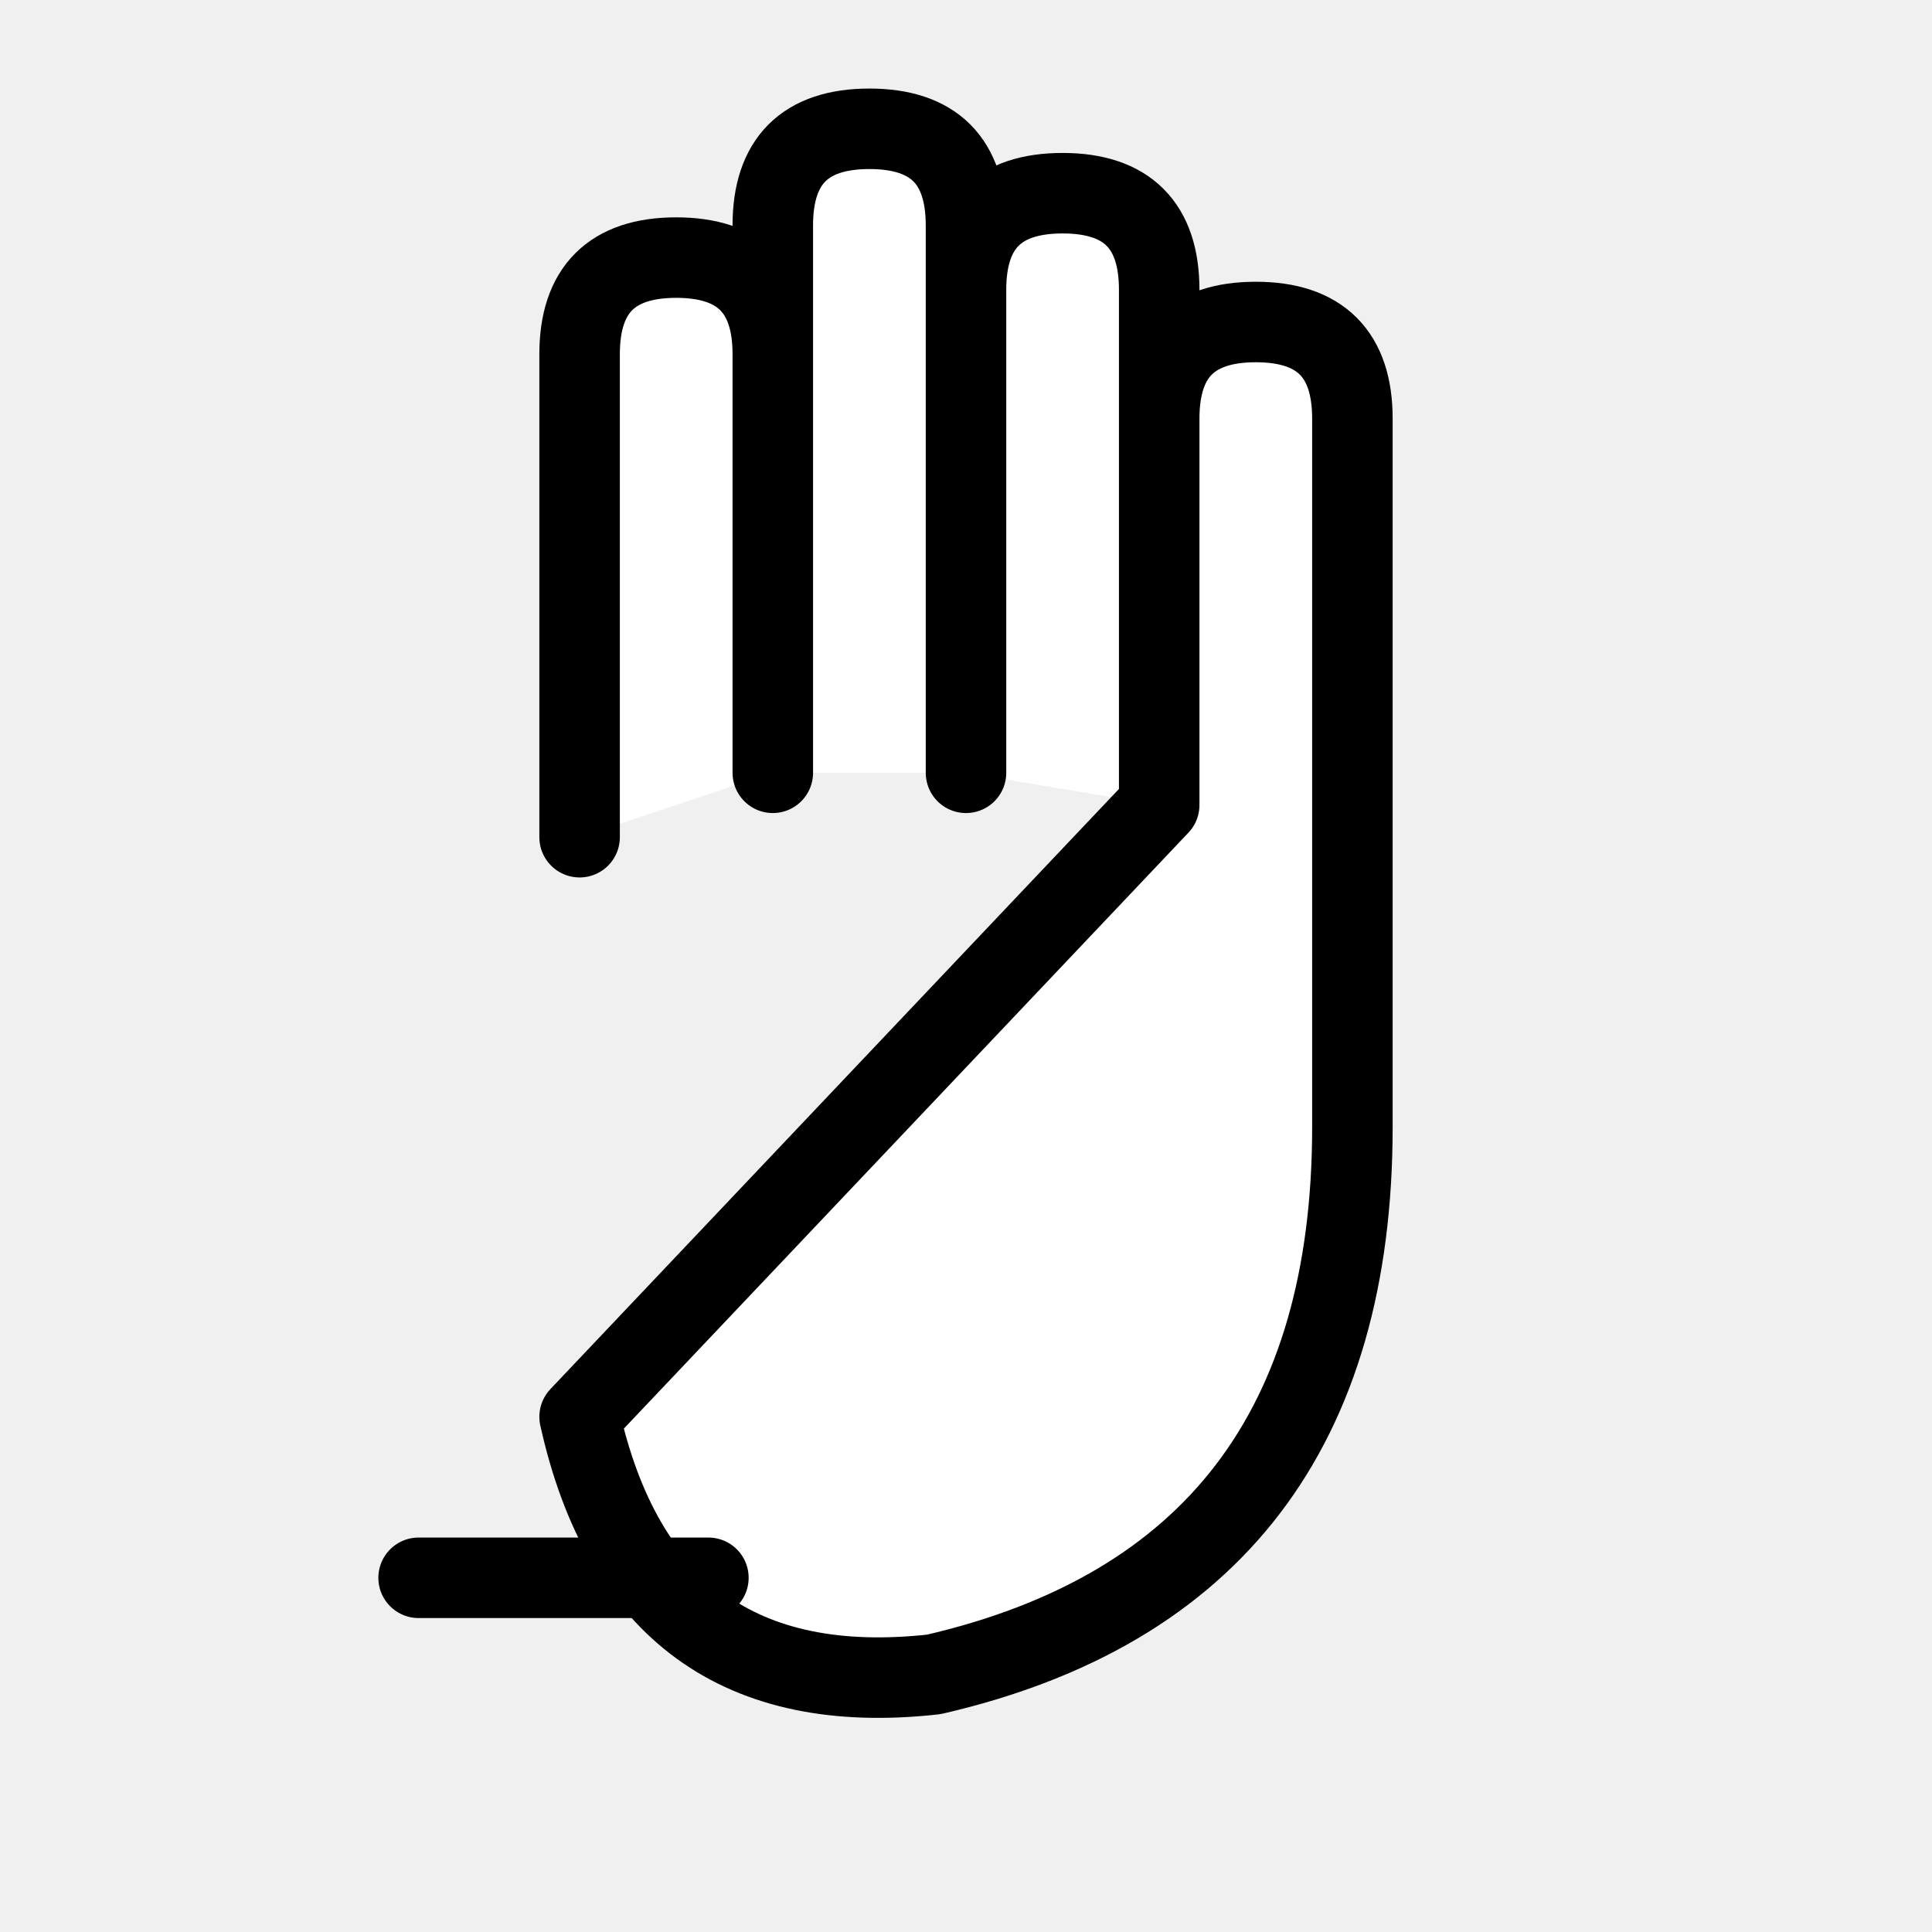
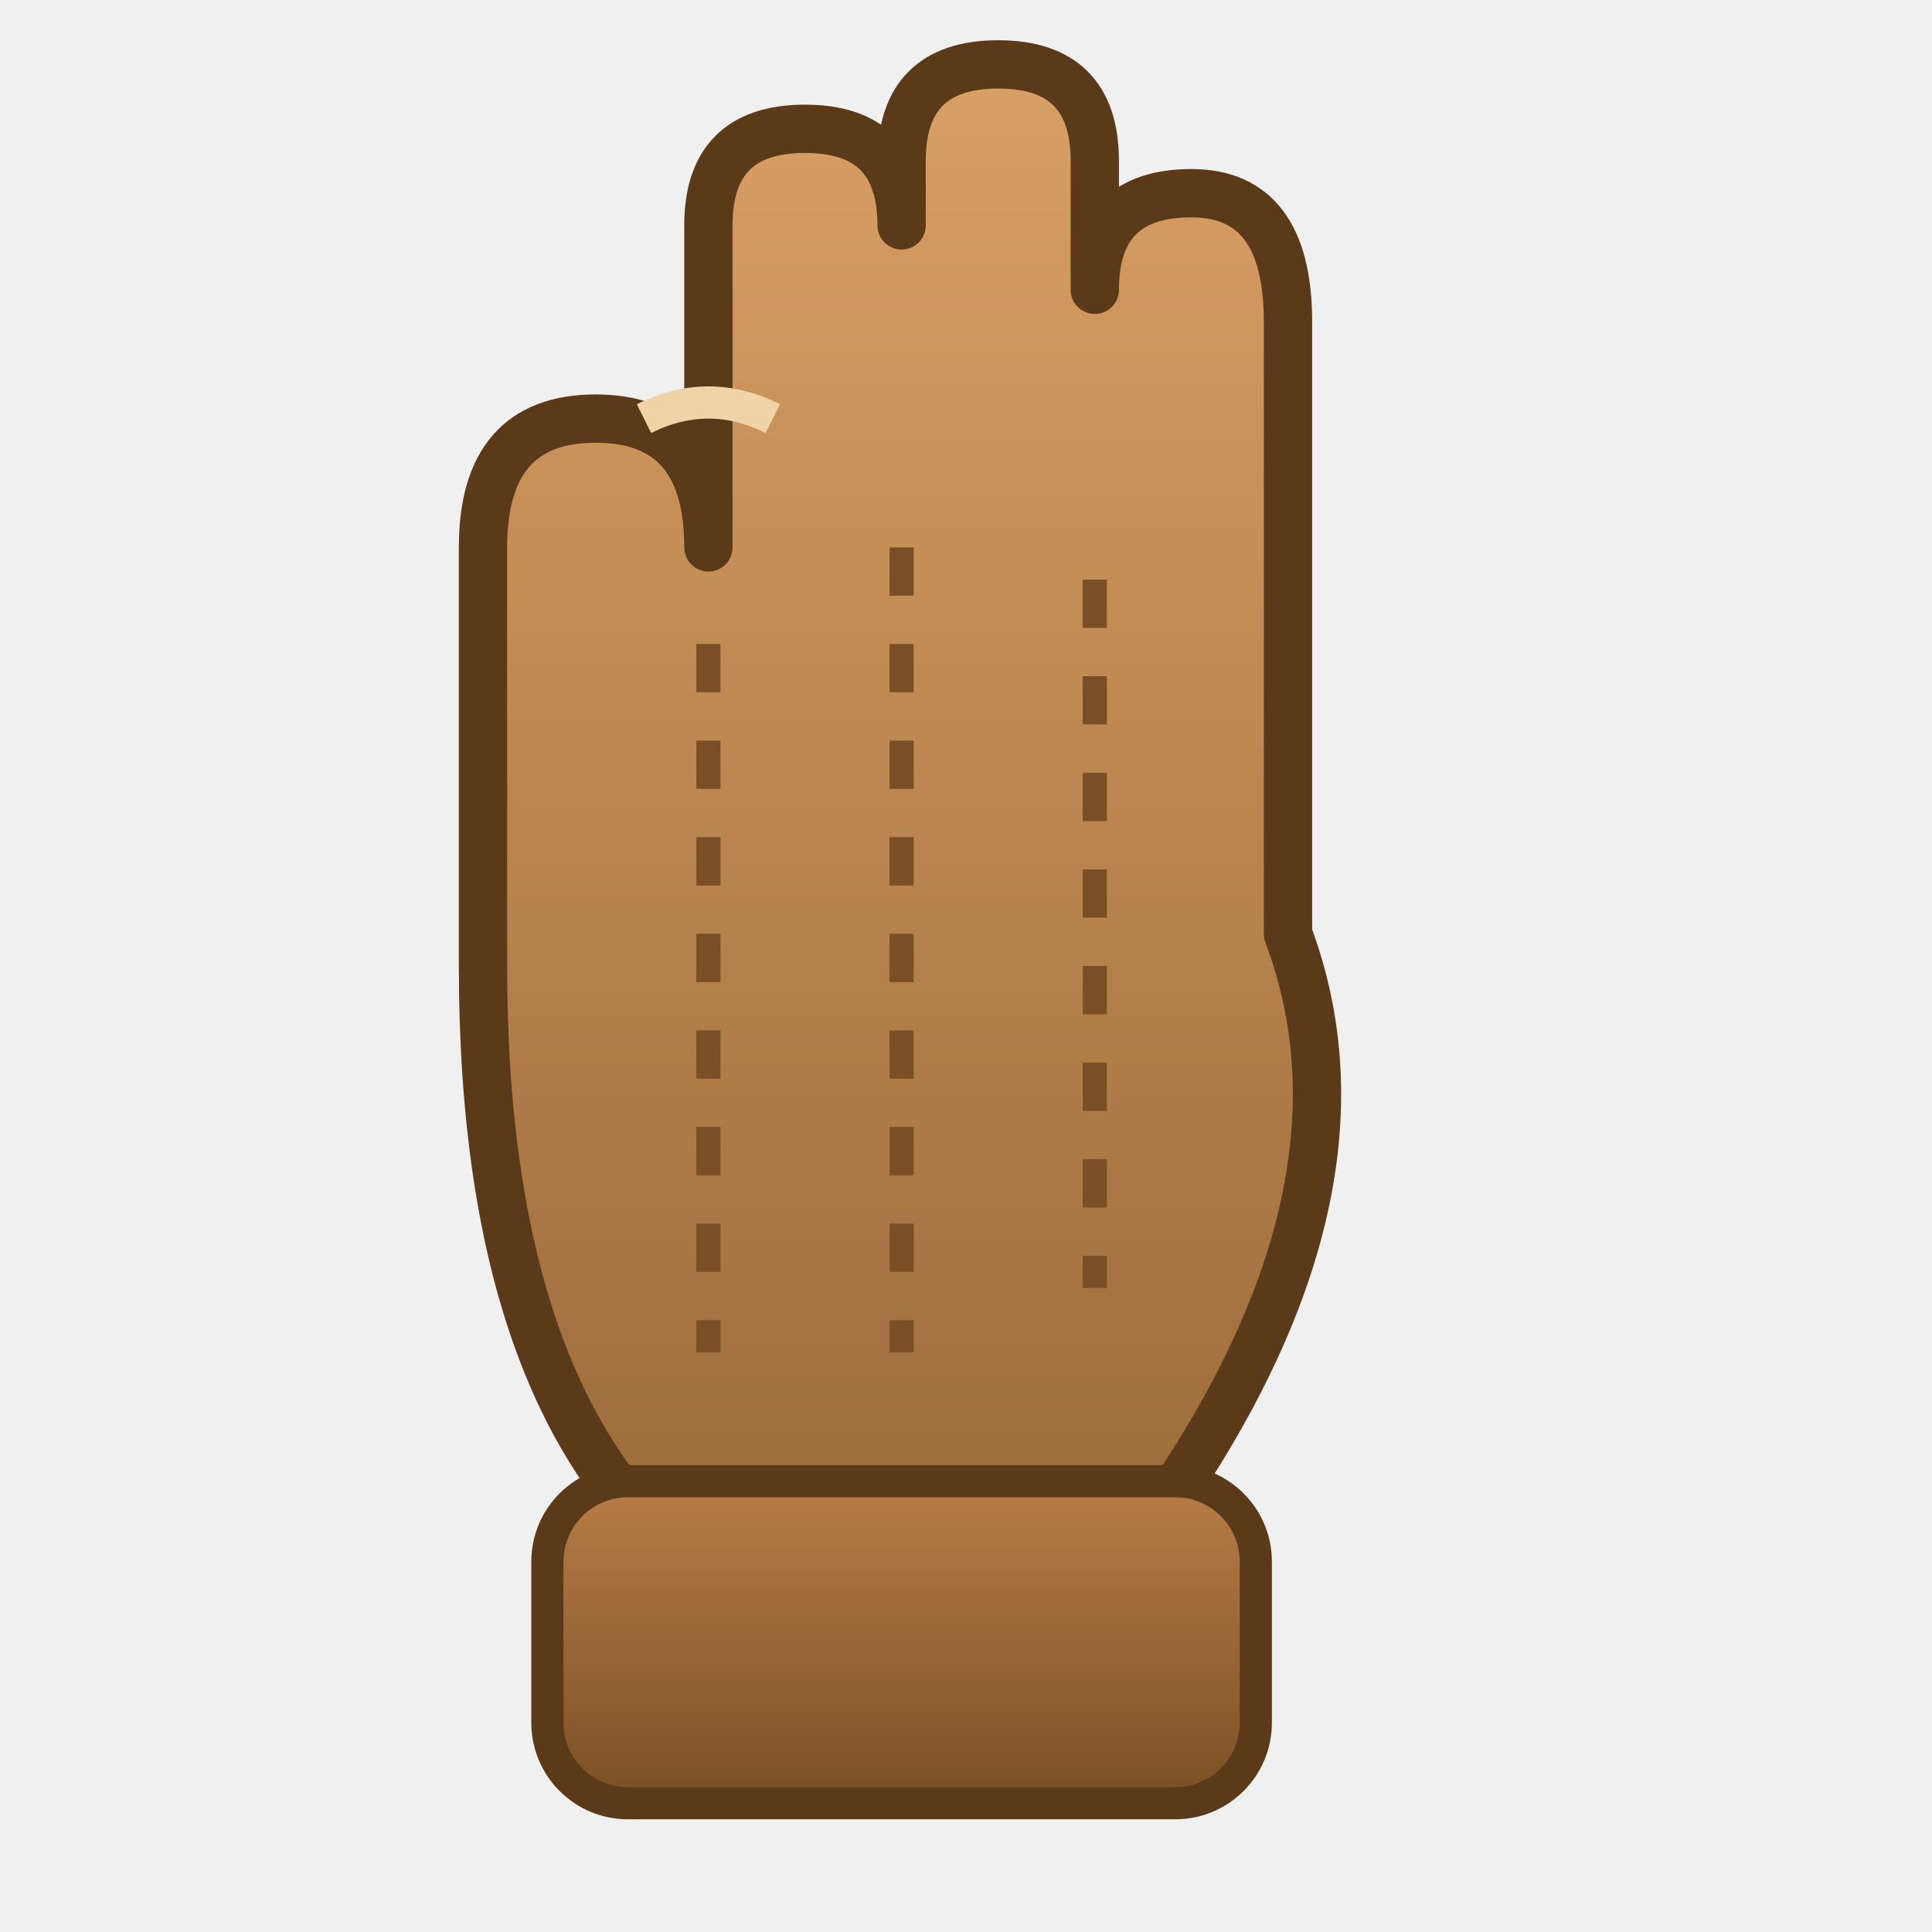
<svg xmlns="http://www.w3.org/2000/svg" viewBox="0 0 120 120" width="120" height="120">
-   <g fill="#fff" stroke="#000" stroke-width="5" stroke-linejoin="round" stroke-linecap="round">
-     <path d="M36 52 L36 22 Q36 16 42 16 Q48 16 48 22 L48 48 M48 48 L48 14 Q48 8 54 8 Q60 8 60 14 L60 48 M60 48 L60 18 Q60 12 66 12 Q72 12 72 18 L72 50 M72 50 L72 26 Q72 20 78 20 Q84 20 84 26 L84 70 Q84 98 58 104 Q40 106 36 88 Z" />
-     <path d="M26 98 L44 98" fill="none" />
-   </g>
+   <defs>
+     <linearGradient id="a" x1="0" y1="0" x2="0" y2="1">
+       <stop offset="0" stop-color="#d9a066" />
+       <stop offset="1" stop-color="#9a6a3a" />
+     </linearGradient>
+     <linearGradient id="b" x1="0" y1="0" x2="0" y2="1">
+       <stop offset="0" stop-color="#b87d48" />
+       <stop offset="1" stop-color="#7a4f25" />
+     </linearGradient>
+   </defs>
+   <path d="M30 60 L30 34 Q30 26 37 26 Q44 26 44 34 L44 14 Q44 8 50 8 Q56 8 56 14 L56 10 Q56 4 62 4 Q68 4 68 10 L68 18 Q68 12 74 12 Q80 12 80 20 L80 58 Q86 74 72 94 L44 98 Q30 88 30 60 Z" fill="url(#a)" stroke="#5b3a1a" stroke-width="3" stroke-linejoin="round" />
+   <rect x="34" y="92" width="44" height="20" rx="5" fill="url(#b)" stroke="#5b3a1a" stroke-width="2" />
+   <path d="M44 40 L44 84 M56 34 L56 84 M68 36 L68 80" stroke="#7a4f25" stroke-width="1.5" stroke-dasharray="3 3" fill="none" />
+   <path d="M40 26 Q44 24 48 26" stroke="#f1d3a8" stroke-width="2" fill="none" />
</svg>
